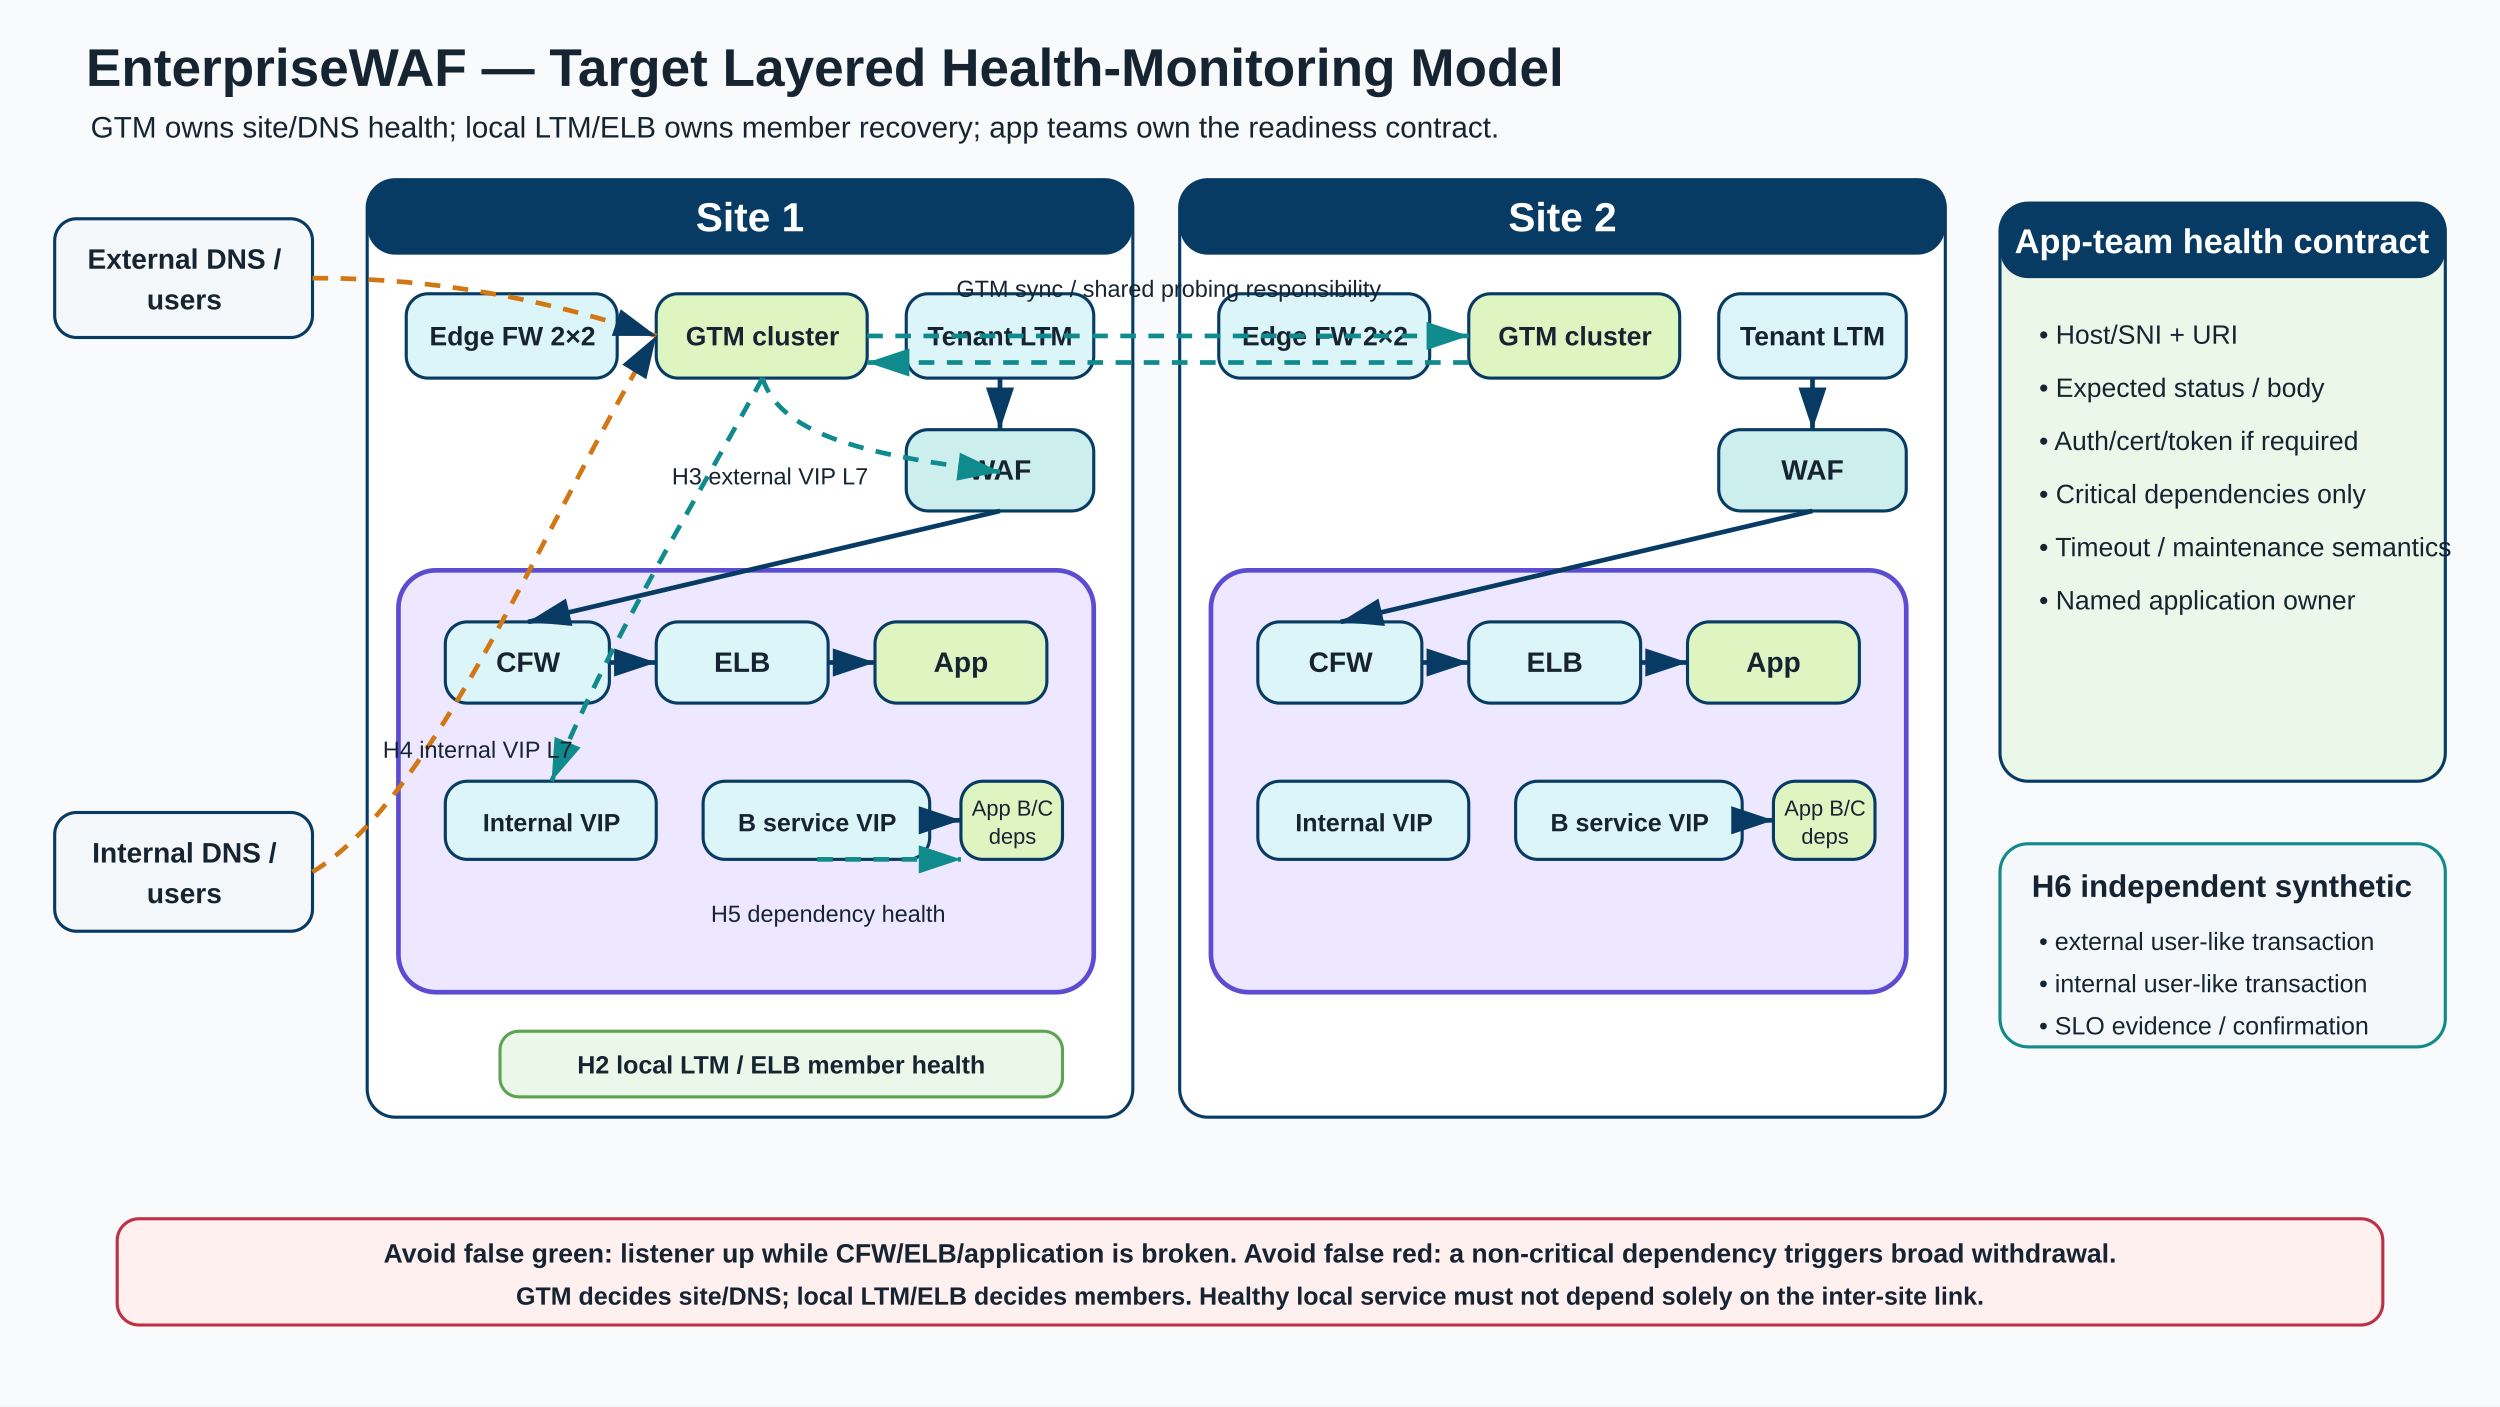
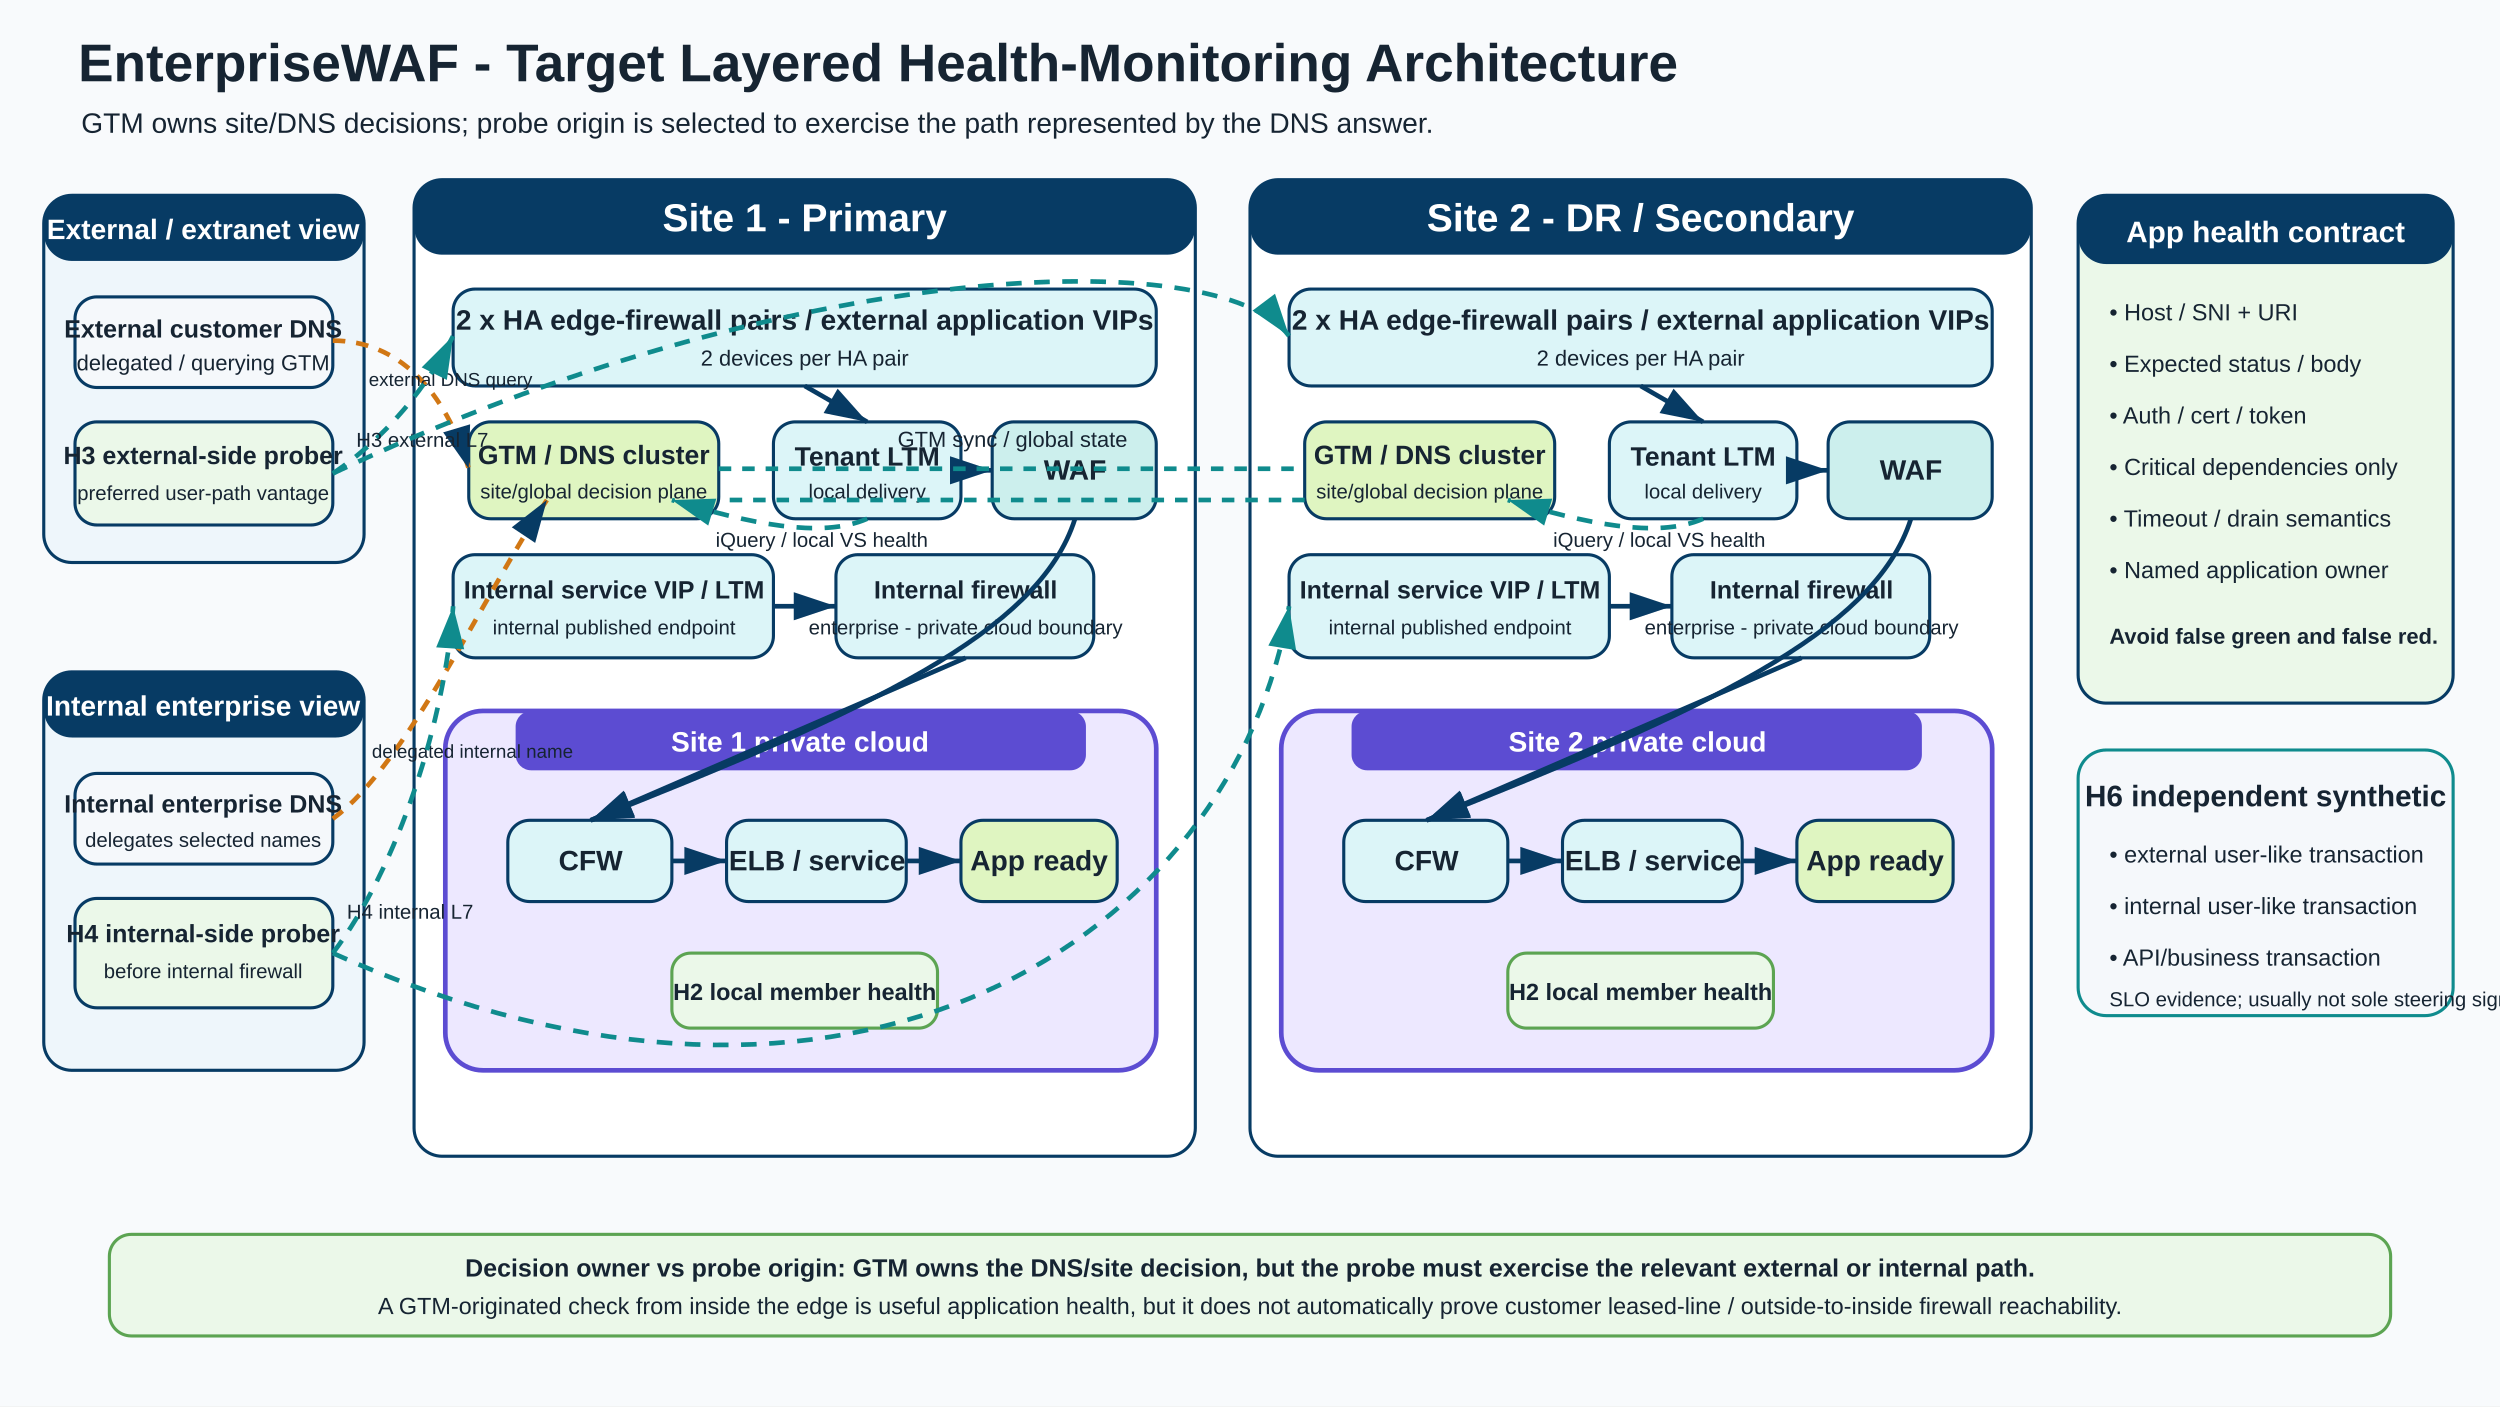
<svg xmlns="http://www.w3.org/2000/svg" width="1600" height="900" viewBox="0 0 1600 900">
  <defs>
-     <marker id="a" markerWidth="10" markerHeight="10" refX="9" refY="3" orient="auto">
+     <marker id="navyArrow" markerWidth="10" markerHeight="10" refX="9" refY="3" orient="auto">
      <path d="M0,0 L0,6 L9,3 z" fill="#073b64" />
    </marker>
-     <marker id="t" markerWidth="10" markerHeight="10" refX="9" refY="3" orient="auto">
+     <marker id="tealArrow" markerWidth="10" markerHeight="10" refX="9" refY="3" orient="auto">
      <path d="M0,0 L0,6 L9,3 z" fill="#0f8b8d" />
    </marker>
-     <style>.tx{font-family:Arial,sans-serif;fill:#162432}.h{font-family:Arial,sans-serif;fill:white;font-weight:bold}.b{stroke:#073b64;stroke-width:2;rx:14}.f{stroke:#073b64;stroke-width:3;fill:none;marker-end:url(#a)}.d{stroke:#0f8b8d;stroke-width:3;fill:none;stroke-dasharray:10 8;marker-end:url(#t)}.o{stroke:#d17714;stroke-width:3;fill:none;stroke-dasharray:10 8;marker-end:url(#a)}</style>
+     <style>
+     .tx{font-family:Arial,sans-serif;fill:#162432}
+     .h{font-family:Arial,sans-serif;fill:white;font-weight:bold}
+     .b{stroke:#073b64;stroke-width:2;rx:14}
+     .flow{stroke:#073b64;stroke-width:3;fill:none;marker-end:url(#navyArrow)}
+     .health{stroke:#0f8b8d;stroke-width:3;fill:none;stroke-dasharray:10 8;marker-end:url(#tealArrow)}
+     .sync{stroke:#0f8b8d;stroke-width:3;fill:none;stroke-dasharray:8 7}
+     .dns{stroke:#d17714;stroke-width:3;fill:none;stroke-dasharray:8 7;marker-end:url(#navyArrow)}
+   </style>
  </defs>
  <rect width="1600" height="900" fill="#f8fafc" />
-   <text x="55" y="55" class="tx" font-size="34" font-weight="bold">EnterpriseWAF — Target Layered Health-Monitoring Model</text>
-   <text x="58" y="88" class="tx" font-size="19" fill="#536575">GTM owns site/DNS health; local LTM/ELB owns member recovery; app teams own the readiness contract.</text>
-   <rect x="35" y="140" width="165" height="76" fill="#f5f8fb" class="b" />
-   <text x="118" y="172" text-anchor="middle" class="tx" font-size="18" font-weight="bold">External DNS /</text>
-   <text x="118" y="198" text-anchor="middle" class="tx" font-size="18" font-weight="bold">users</text>
-   <rect x="35" y="520" width="165" height="76" fill="#f5f8fb" class="b" />
-   <text x="118" y="552" text-anchor="middle" class="tx" font-size="18" font-weight="bold">Internal DNS /</text>
-   <text x="118" y="578" text-anchor="middle" class="tx" font-size="18" font-weight="bold">users</text>
-   <rect x="235" y="115" width="490" height="600" fill="white" stroke="#073b64" stroke-width="2" rx="18" />
-   <rect x="235" y="115" width="490" height="48" fill="#073b64" rx="18" />
-   <text x="480" y="148" text-anchor="middle" class="h" font-size="26">Site 1</text>
-   <rect x="260" y="188" width="135" height="54" fill="#dcf5f8" class="b" />
-   <text x="328" y="221" text-anchor="middle" class="tx" font-size="17" font-weight="bold">Edge FW 2×2</text>
-   <rect x="420" y="188" width="135" height="54" fill="#dff5c1" class="b" />
-   <text x="488" y="221" text-anchor="middle" class="tx" font-size="17" font-weight="bold">GTM cluster</text>
-   <rect x="580" y="188" width="120" height="54" fill="#dcf5f8" class="b" />
-   <text x="640" y="221" text-anchor="middle" class="tx" font-size="17" font-weight="bold">Tenant LTM</text>
-   <rect x="580" y="275" width="120" height="52" fill="#ccefed" class="b" />
-   <text x="640" y="307" text-anchor="middle" class="tx" font-size="18" font-weight="bold">WAF</text>
-   <path d="M640 242 V275" class="f" />
-   <rect x="255" y="365" width="445" height="270" fill="#ede8ff" stroke="#5c4cd2" stroke-width="3" rx="24" />
-   <rect x="285" y="398" width="105" height="52" fill="#dcf5f8" class="b" />
-   <text x="338" y="430" text-anchor="middle" class="tx" font-size="18" font-weight="bold">CFW</text>
-   <rect x="420" y="398" width="110" height="52" fill="#dcf5f8" class="b" />
-   <text x="475" y="430" text-anchor="middle" class="tx" font-size="18" font-weight="bold">ELB</text>
-   <rect x="560" y="398" width="110" height="52" fill="#dff5c1" class="b" />
-   <text x="615" y="430" text-anchor="middle" class="tx" font-size="18" font-weight="bold">App</text>
-   <path d="M390 424 H420" class="f" />
-   <path d="M530 424 H560" class="f" />
-   <rect x="285" y="500" width="135" height="50" fill="#dcf5f8" class="b" />
-   <text x="353" y="532" text-anchor="middle" class="tx" font-size="16" font-weight="bold">Internal VIP</text>
-   <rect x="450" y="500" width="145" height="50" fill="#dcf5f8" class="b" />
-   <text x="523" y="532" text-anchor="middle" class="tx" font-size="16" font-weight="bold">B service VIP</text>
-   <rect x="615" y="500" width="65" height="50" fill="#dff5c1" class="b" />
-   <text x="648" y="522" text-anchor="middle" class="tx" font-size="14">App B/C</text>
-   <text x="648" y="540" text-anchor="middle" class="tx" font-size="14">deps</text>
-   <path d="M640 327 L338 398" class="f" />
-   <path d="M595 525 H615" class="f" />
-   <rect x="755" y="115" width="490" height="600" fill="white" stroke="#073b64" stroke-width="2" rx="18" />
-   <rect x="755" y="115" width="490" height="48" fill="#073b64" rx="18" />
-   <text x="1000" y="148" text-anchor="middle" class="h" font-size="26">Site 2</text>
-   <rect x="780" y="188" width="135" height="54" fill="#dcf5f8" class="b" />
-   <text x="848" y="221" text-anchor="middle" class="tx" font-size="17" font-weight="bold">Edge FW 2×2</text>
-   <rect x="940" y="188" width="135" height="54" fill="#dff5c1" class="b" />
-   <text x="1008" y="221" text-anchor="middle" class="tx" font-size="17" font-weight="bold">GTM cluster</text>
-   <rect x="1100" y="188" width="120" height="54" fill="#dcf5f8" class="b" />
-   <text x="1160" y="221" text-anchor="middle" class="tx" font-size="17" font-weight="bold">Tenant LTM</text>
-   <rect x="1100" y="275" width="120" height="52" fill="#ccefed" class="b" />
-   <text x="1160" y="307" text-anchor="middle" class="tx" font-size="18" font-weight="bold">WAF</text>
-   <path d="M1160 242 V275" class="f" />
-   <rect x="775" y="365" width="445" height="270" fill="#ede8ff" stroke="#5c4cd2" stroke-width="3" rx="24" />
-   <rect x="805" y="398" width="105" height="52" fill="#dcf5f8" class="b" />
-   <text x="858" y="430" text-anchor="middle" class="tx" font-size="18" font-weight="bold">CFW</text>
-   <rect x="940" y="398" width="110" height="52" fill="#dcf5f8" class="b" />
-   <text x="995" y="430" text-anchor="middle" class="tx" font-size="18" font-weight="bold">ELB</text>
-   <rect x="1080" y="398" width="110" height="52" fill="#dff5c1" class="b" />
-   <text x="1135" y="430" text-anchor="middle" class="tx" font-size="18" font-weight="bold">App</text>
-   <path d="M910 424 H940" class="f" />
-   <path d="M1050 424 H1080" class="f" />
-   <rect x="805" y="500" width="135" height="50" fill="#dcf5f8" class="b" />
-   <text x="873" y="532" text-anchor="middle" class="tx" font-size="16" font-weight="bold">Internal VIP</text>
-   <rect x="970" y="500" width="145" height="50" fill="#dcf5f8" class="b" />
-   <text x="1043" y="532" text-anchor="middle" class="tx" font-size="16" font-weight="bold">B service VIP</text>
-   <rect x="1135" y="500" width="65" height="50" fill="#dff5c1" class="b" />
-   <text x="1168" y="522" text-anchor="middle" class="tx" font-size="14">App B/C</text>
-   <text x="1168" y="540" text-anchor="middle" class="tx" font-size="14">deps</text>
-   <path d="M1160 327 L858 398" class="f" />
-   <path d="M1115 525 H1135" class="f" />
-   <path d="M555 215 H940" class="d" />
-   <path d="M940 232 H555" class="d" />
-   <text x="748" y="190" text-anchor="middle" class="tx" font-size="15" fill="#0f8b8d">GTM sync / shared probing responsibility</text>
-   <path d="M200 178 C260 178,330 185,420 215" class="o" />
-   <path d="M200 558 C280 510,350 330,420 215" class="o" />
-   <path d="M488 242 C500 280,560 292,640 302" class="d" />
-   <text x="430" y="310" class="tx" font-size="15" fill="#0f8b8d">H3 external VIP L7</text>
-   <path d="M488 242 C440 330,390 410,353 500" class="d" />
-   <text x="245" y="485" class="tx" font-size="15" fill="#0f8b8d">H4 internal VIP L7</text>
-   <path d="M523 550 H615" class="d" />
-   <text x="455" y="590" class="tx" font-size="15" fill="#0f8b8d">H5 dependency health</text>
-   <rect x="320" y="660" width="360" height="42" fill="#ebf8e9" stroke="#5ca452" stroke-width="2" rx="12" />
-   <text x="500" y="687" text-anchor="middle" class="tx" font-size="16" font-weight="bold">H2 local LTM / ELB member health</text>
-   <rect x="1280" y="130" width="285" height="370" fill="#ebf8e9" stroke="#073b64" stroke-width="2" rx="18" />
-   <rect x="1280" y="130" width="285" height="48" fill="#073b64" rx="18" />
-   <text x="1422" y="162" text-anchor="middle" class="h" font-size="22">App-team health contract</text>
-   <text x="1305" y="220" class="tx" font-size="17">• Host/SNI + URI</text>
-   <text x="1305" y="254" class="tx" font-size="17">• Expected status / body</text>
-   <text x="1305" y="288" class="tx" font-size="17">• Auth/cert/token if required</text>
-   <text x="1305" y="322" class="tx" font-size="17">• Critical dependencies only</text>
-   <text x="1305" y="356" class="tx" font-size="17">• Timeout / maintenance semantics</text>
-   <text x="1305" y="390" class="tx" font-size="17">• Named application owner</text>
-   <rect x="1280" y="540" width="285" height="130" fill="#f5f8fb" stroke="#0f8b8d" stroke-width="2" rx="18" />
-   <text x="1422" y="574" text-anchor="middle" class="tx" font-size="20" font-weight="bold" fill="#0f8b8d">H6 independent synthetic</text>
-   <text x="1305" y="608" class="tx" font-size="16">• external user-like transaction</text>
-   <text x="1305" y="635" class="tx" font-size="16">• internal user-like transaction</text>
-   <text x="1305" y="662" class="tx" font-size="16">• SLO evidence / confirmation</text>
-   <rect x="75" y="780" width="1450" height="68" fill="#fff0f0" stroke="#be3144" stroke-width="2" rx="14" />
-   <text x="800" y="808" text-anchor="middle" class="tx" font-size="17" font-weight="bold" fill="#be3144">Avoid false green: listener up while CFW/ELB/application is broken. Avoid false red: a non-critical dependency triggers broad withdrawal.</text>
-   <text x="800" y="835" text-anchor="middle" class="tx" font-size="16" font-weight="bold">GTM decides site/DNS; local LTM/ELB decides members. Healthy local service must not depend solely on the inter-site link.</text>
+   <text x="50" y="52" class="tx" font-size="34" font-weight="bold">EnterpriseWAF - Target Layered Health-Monitoring Architecture</text>
+   <text x="52" y="85" class="tx" font-size="18" fill="#536575">GTM owns site/DNS decisions; probe origin is selected to exercise the path represented by the DNS answer.</text>
+   <rect x="28" y="125" width="205" height="235" fill="#eef6fb" stroke="#073b64" stroke-width="2" rx="18" />
+   <rect x="28" y="125" width="205" height="42" fill="#073b64" rx="18" />
+   <text x="130" y="153" text-anchor="middle" class="h" font-size="18">External / extranet view</text>
+   <rect x="48" y="190" width="165" height="58" fill="#f5f8fb" class="b" />
+   <text x="130" y="216" text-anchor="middle" class="tx" font-size="16" font-weight="bold">External customer DNS</text>
+   <text x="130" y="237" text-anchor="middle" class="tx" font-size="14">delegated / querying GTM</text>
+   <rect x="48" y="270" width="165" height="66" fill="#ebf8e9" class="b" />
+   <text x="130" y="297" text-anchor="middle" class="tx" font-size="16" font-weight="bold">H3 external-side prober</text>
+   <text x="130" y="320" text-anchor="middle" class="tx" font-size="13">preferred user-path vantage</text>
+   <rect x="28" y="430" width="205" height="255" fill="#eef6fb" stroke="#073b64" stroke-width="2" rx="18" />
+   <rect x="28" y="430" width="205" height="42" fill="#073b64" rx="18" />
+   <text x="130" y="458" text-anchor="middle" class="h" font-size="18">Internal enterprise view</text>
+   <rect x="48" y="495" width="165" height="58" fill="#f5f8fb" class="b" />
+   <text x="130" y="520" text-anchor="middle" class="tx" font-size="16" font-weight="bold">Internal enterprise DNS</text>
+   <text x="130" y="542" text-anchor="middle" class="tx" font-size="13">delegates selected names</text>
+   <rect x="48" y="575" width="165" height="70" fill="#ebf8e9" class="b" />
+   <text x="130" y="603" text-anchor="middle" class="tx" font-size="16" font-weight="bold">H4 internal-side prober</text>
+   <text x="130" y="626" text-anchor="middle" class="tx" font-size="13">before internal firewall</text>
+   <rect x="265" y="115" width="500" height="625" fill="white" stroke="#073b64" stroke-width="2" rx="18" />
+   <rect x="265" y="115" width="500" height="48" fill="#073b64" rx="18" />
+   <text x="515" y="148" text-anchor="middle" class="h" font-size="25">Site 1 - Primary</text>
+   <rect x="290" y="185" width="450" height="62" fill="#dcf5f8" class="b" />
+   <text x="515" y="211" text-anchor="middle" class="tx" font-size="18" font-weight="bold">2 x HA edge-firewall pairs / external application VIPs</text>
+   <text x="515" y="234" text-anchor="middle" class="tx" font-size="14">2 devices per HA pair</text>
+   <rect x="300" y="270" width="160" height="62" fill="#dff5c1" class="b" />
+   <text x="380" y="297" text-anchor="middle" class="tx" font-size="17" font-weight="bold">GTM / DNS cluster</text>
+   <text x="380" y="319" text-anchor="middle" class="tx" font-size="13">site/global decision plane</text>
+   <rect x="495" y="270" width="120" height="62" fill="#dcf5f8" class="b" />
+   <text x="555" y="298" text-anchor="middle" class="tx" font-size="17" font-weight="bold">Tenant LTM</text>
+   <text x="555" y="319" text-anchor="middle" class="tx" font-size="13">local delivery</text>
+   <rect x="635" y="270" width="105" height="62" fill="#ccefed" class="b" />
+   <text x="688" y="307" text-anchor="middle" class="tx" font-size="18" font-weight="bold">WAF</text>
+   <path d="M515 247 L555 270" class="flow" />
+   <path d="M615 301 H635" class="flow" />
+   <rect x="290" y="355" width="205" height="66" fill="#dcf5f8" class="b" />
+   <text x="393" y="383" text-anchor="middle" class="tx" font-size="16" font-weight="bold">Internal service VIP / LTM</text>
+   <text x="393" y="406" text-anchor="middle" class="tx" font-size="13">internal published endpoint</text>
+   <rect x="535" y="355" width="165" height="66" fill="#dcf5f8" class="b" />
+   <text x="618" y="383" text-anchor="middle" class="tx" font-size="16" font-weight="bold">Internal firewall</text>
+   <text x="618" y="406" text-anchor="middle" class="tx" font-size="13">enterprise - private cloud boundary</text>
+   <path d="M495 388 H535" class="flow" />
+   <rect x="285" y="455" width="455" height="230" fill="#ede8ff" stroke="#5c4cd2" stroke-width="3" rx="24" />
+   <rect x="330" y="455" width="365" height="38" fill="#5c4cd2" rx="10" />
+   <text x="512" y="481" text-anchor="middle" class="h" font-size="18">Site 1 private cloud</text>
+   <rect x="325" y="525" width="105" height="52" fill="#dcf5f8" class="b" />
+   <text x="378" y="557" text-anchor="middle" class="tx" font-size="18" font-weight="bold">CFW</text>
+   <rect x="465" y="525" width="115" height="52" fill="#dcf5f8" class="b" />
+   <text x="523" y="557" text-anchor="middle" class="tx" font-size="18" font-weight="bold">ELB / service</text>
+   <rect x="615" y="525" width="100" height="52" fill="#dff5c1" class="b" />
+   <text x="665" y="557" text-anchor="middle" class="tx" font-size="18" font-weight="bold">App ready</text>
+   <path d="M430 551 H465" class="flow" />
+   <path d="M580 551 H615" class="flow" />
+   <path d="M688 332 C665 405,555 455,378 525" class="flow" />
+   <path d="M618 421 L378 525" class="flow" />
+   <rect x="430" y="610" width="170" height="48" fill="#ebf8e9" stroke="#5ca452" stroke-width="2" rx="12" />
+   <text x="515" y="640" text-anchor="middle" class="tx" font-size="15" font-weight="bold">H2 local member health</text>
+   <rect x="800" y="115" width="500" height="625" fill="white" stroke="#073b64" stroke-width="2" rx="18" />
+   <rect x="800" y="115" width="500" height="48" fill="#073b64" rx="18" />
+   <text x="1050" y="148" text-anchor="middle" class="h" font-size="25">Site 2 - DR / Secondary</text>
+   <rect x="825" y="185" width="450" height="62" fill="#dcf5f8" class="b" />
+   <text x="1050" y="211" text-anchor="middle" class="tx" font-size="18" font-weight="bold">2 x HA edge-firewall pairs / external application VIPs</text>
+   <text x="1050" y="234" text-anchor="middle" class="tx" font-size="14">2 devices per HA pair</text>
+   <rect x="835" y="270" width="160" height="62" fill="#dff5c1" class="b" />
+   <text x="915" y="297" text-anchor="middle" class="tx" font-size="17" font-weight="bold">GTM / DNS cluster</text>
+   <text x="915" y="319" text-anchor="middle" class="tx" font-size="13">site/global decision plane</text>
+   <rect x="1030" y="270" width="120" height="62" fill="#dcf5f8" class="b" />
+   <text x="1090" y="298" text-anchor="middle" class="tx" font-size="17" font-weight="bold">Tenant LTM</text>
+   <text x="1090" y="319" text-anchor="middle" class="tx" font-size="13">local delivery</text>
+   <rect x="1170" y="270" width="105" height="62" fill="#ccefed" class="b" />
+   <text x="1223" y="307" text-anchor="middle" class="tx" font-size="18" font-weight="bold">WAF</text>
+   <path d="M1050 247 L1090 270" class="flow" />
+   <path d="M1150 301 H1170" class="flow" />
+   <rect x="825" y="355" width="205" height="66" fill="#dcf5f8" class="b" />
+   <text x="928" y="383" text-anchor="middle" class="tx" font-size="16" font-weight="bold">Internal service VIP / LTM</text>
+   <text x="928" y="406" text-anchor="middle" class="tx" font-size="13">internal published endpoint</text>
+   <rect x="1070" y="355" width="165" height="66" fill="#dcf5f8" class="b" />
+   <text x="1153" y="383" text-anchor="middle" class="tx" font-size="16" font-weight="bold">Internal firewall</text>
+   <text x="1153" y="406" text-anchor="middle" class="tx" font-size="13">enterprise - private cloud boundary</text>
+   <path d="M1030 388 H1070" class="flow" />
+   <rect x="820" y="455" width="455" height="230" fill="#ede8ff" stroke="#5c4cd2" stroke-width="3" rx="24" />
+   <rect x="865" y="455" width="365" height="38" fill="#5c4cd2" rx="10" />
+   <text x="1048" y="481" text-anchor="middle" class="h" font-size="18">Site 2 private cloud</text>
+   <rect x="860" y="525" width="105" height="52" fill="#dcf5f8" class="b" />
+   <text x="913" y="557" text-anchor="middle" class="tx" font-size="18" font-weight="bold">CFW</text>
+   <rect x="1000" y="525" width="115" height="52" fill="#dcf5f8" class="b" />
+   <text x="1058" y="557" text-anchor="middle" class="tx" font-size="18" font-weight="bold">ELB / service</text>
+   <rect x="1150" y="525" width="100" height="52" fill="#dff5c1" class="b" />
+   <text x="1200" y="557" text-anchor="middle" class="tx" font-size="18" font-weight="bold">App ready</text>
+   <path d="M965 551 H1000" class="flow" />
+   <path d="M1115 551 H1150" class="flow" />
+   <path d="M1223 332 C1200 405,1090 455,913 525" class="flow" />
+   <path d="M1153 421 L913 525" class="flow" />
+   <rect x="965" y="610" width="170" height="48" fill="#ebf8e9" stroke="#5ca452" stroke-width="2" rx="12" />
+   <text x="1050" y="640" text-anchor="middle" class="tx" font-size="15" font-weight="bold">H2 local member health</text>
+   <path d="M460 300 H835" class="sync" />
+   <path d="M835 320 H460" class="sync" />
+   <text x="648" y="286" text-anchor="middle" class="tx" font-size="14" fill="#0f8b8d">GTM sync / global state</text>
+   <path d="M555 332 C525 345,480 335,430 320" class="health" />
+   <text x="458" y="350" class="tx" font-size="13" fill="#0f8b8d">iQuery / local VS health</text>
+   <path d="M1090 332 C1060 345,1015 335,965 320" class="health" />
+   <text x="994" y="350" class="tx" font-size="13" fill="#0f8b8d">iQuery / local VS health</text>
+   <path d="M213 218 C255 218,285 250,300 300" class="dns" />
+   <text x="236" y="247" class="tx" font-size="12" fill="#d17714">external DNS query</text>
+   <path d="M213 524 C260 490,310 380,350 320" class="dns" />
+   <text x="238" y="485" class="tx" font-size="12" fill="#d17714">delegated internal name</text>
+   <path d="M213 303 C255 275,280 235,290 215" class="health" />
+   <text x="228" y="286" class="tx" font-size="13" fill="#0f8b8d">H3 external L7</text>
+   <path d="M213 610 C255 555,285 460,290 388" class="health" />
+   <text x="222" y="588" class="tx" font-size="13" fill="#0f8b8d">H4 internal L7</text>
+   <path d="M213 303 C505 165,780 155,825 215" class="health" />
+   <path d="M213 610 C545 760,790 600,825 388" class="health" />
+   <rect x="1330" y="125" width="240" height="325" fill="#ebf8e9" stroke="#073b64" stroke-width="2" rx="18" />
+   <rect x="1330" y="125" width="240" height="44" fill="#073b64" rx="18" />
+   <text x="1450" y="155" text-anchor="middle" class="h" font-size="19">App health contract</text>
+   <text x="1350" y="205" class="tx" font-size="15">• Host / SNI + URI</text>
+   <text x="1350" y="238" class="tx" font-size="15">• Expected status / body</text>
+   <text x="1350" y="271" class="tx" font-size="15">• Auth / cert / token</text>
+   <text x="1350" y="304" class="tx" font-size="15">• Critical dependencies only</text>
+   <text x="1350" y="337" class="tx" font-size="15">• Timeout / drain semantics</text>
+   <text x="1350" y="370" class="tx" font-size="15">• Named application owner</text>
+   <text x="1350" y="412" class="tx" font-size="14" font-weight="bold">Avoid false green and false red.</text>
+   <rect x="1330" y="480" width="240" height="170" fill="#f5f8fb" stroke="#0f8b8d" stroke-width="2" rx="18" />
+   <text x="1450" y="516" text-anchor="middle" class="tx" font-size="19" font-weight="bold" fill="#0f8b8d">H6 independent synthetic</text>
+   <text x="1350" y="552" class="tx" font-size="15">• external user-like transaction</text>
+   <text x="1350" y="585" class="tx" font-size="15">• internal user-like transaction</text>
+   <text x="1350" y="618" class="tx" font-size="15">• API/business transaction</text>
+   <text x="1350" y="644" class="tx" font-size="13">SLO evidence; usually not sole steering signal</text>
+   <rect x="70" y="790" width="1460" height="65" fill="#ebf8e9" stroke="#5ca452" stroke-width="2" rx="14" />
+   <text x="800" y="817" text-anchor="middle" class="tx" font-size="16" font-weight="bold">Decision owner vs probe origin: GTM owns the DNS/site decision, but the probe must exercise the relevant external or internal path.</text>
+   <text x="800" y="841" text-anchor="middle" class="tx" font-size="15">A GTM-originated check from inside the edge is useful application health, but it does not automatically prove customer leased-line / outside-to-inside firewall reachability.</text>
</svg>
